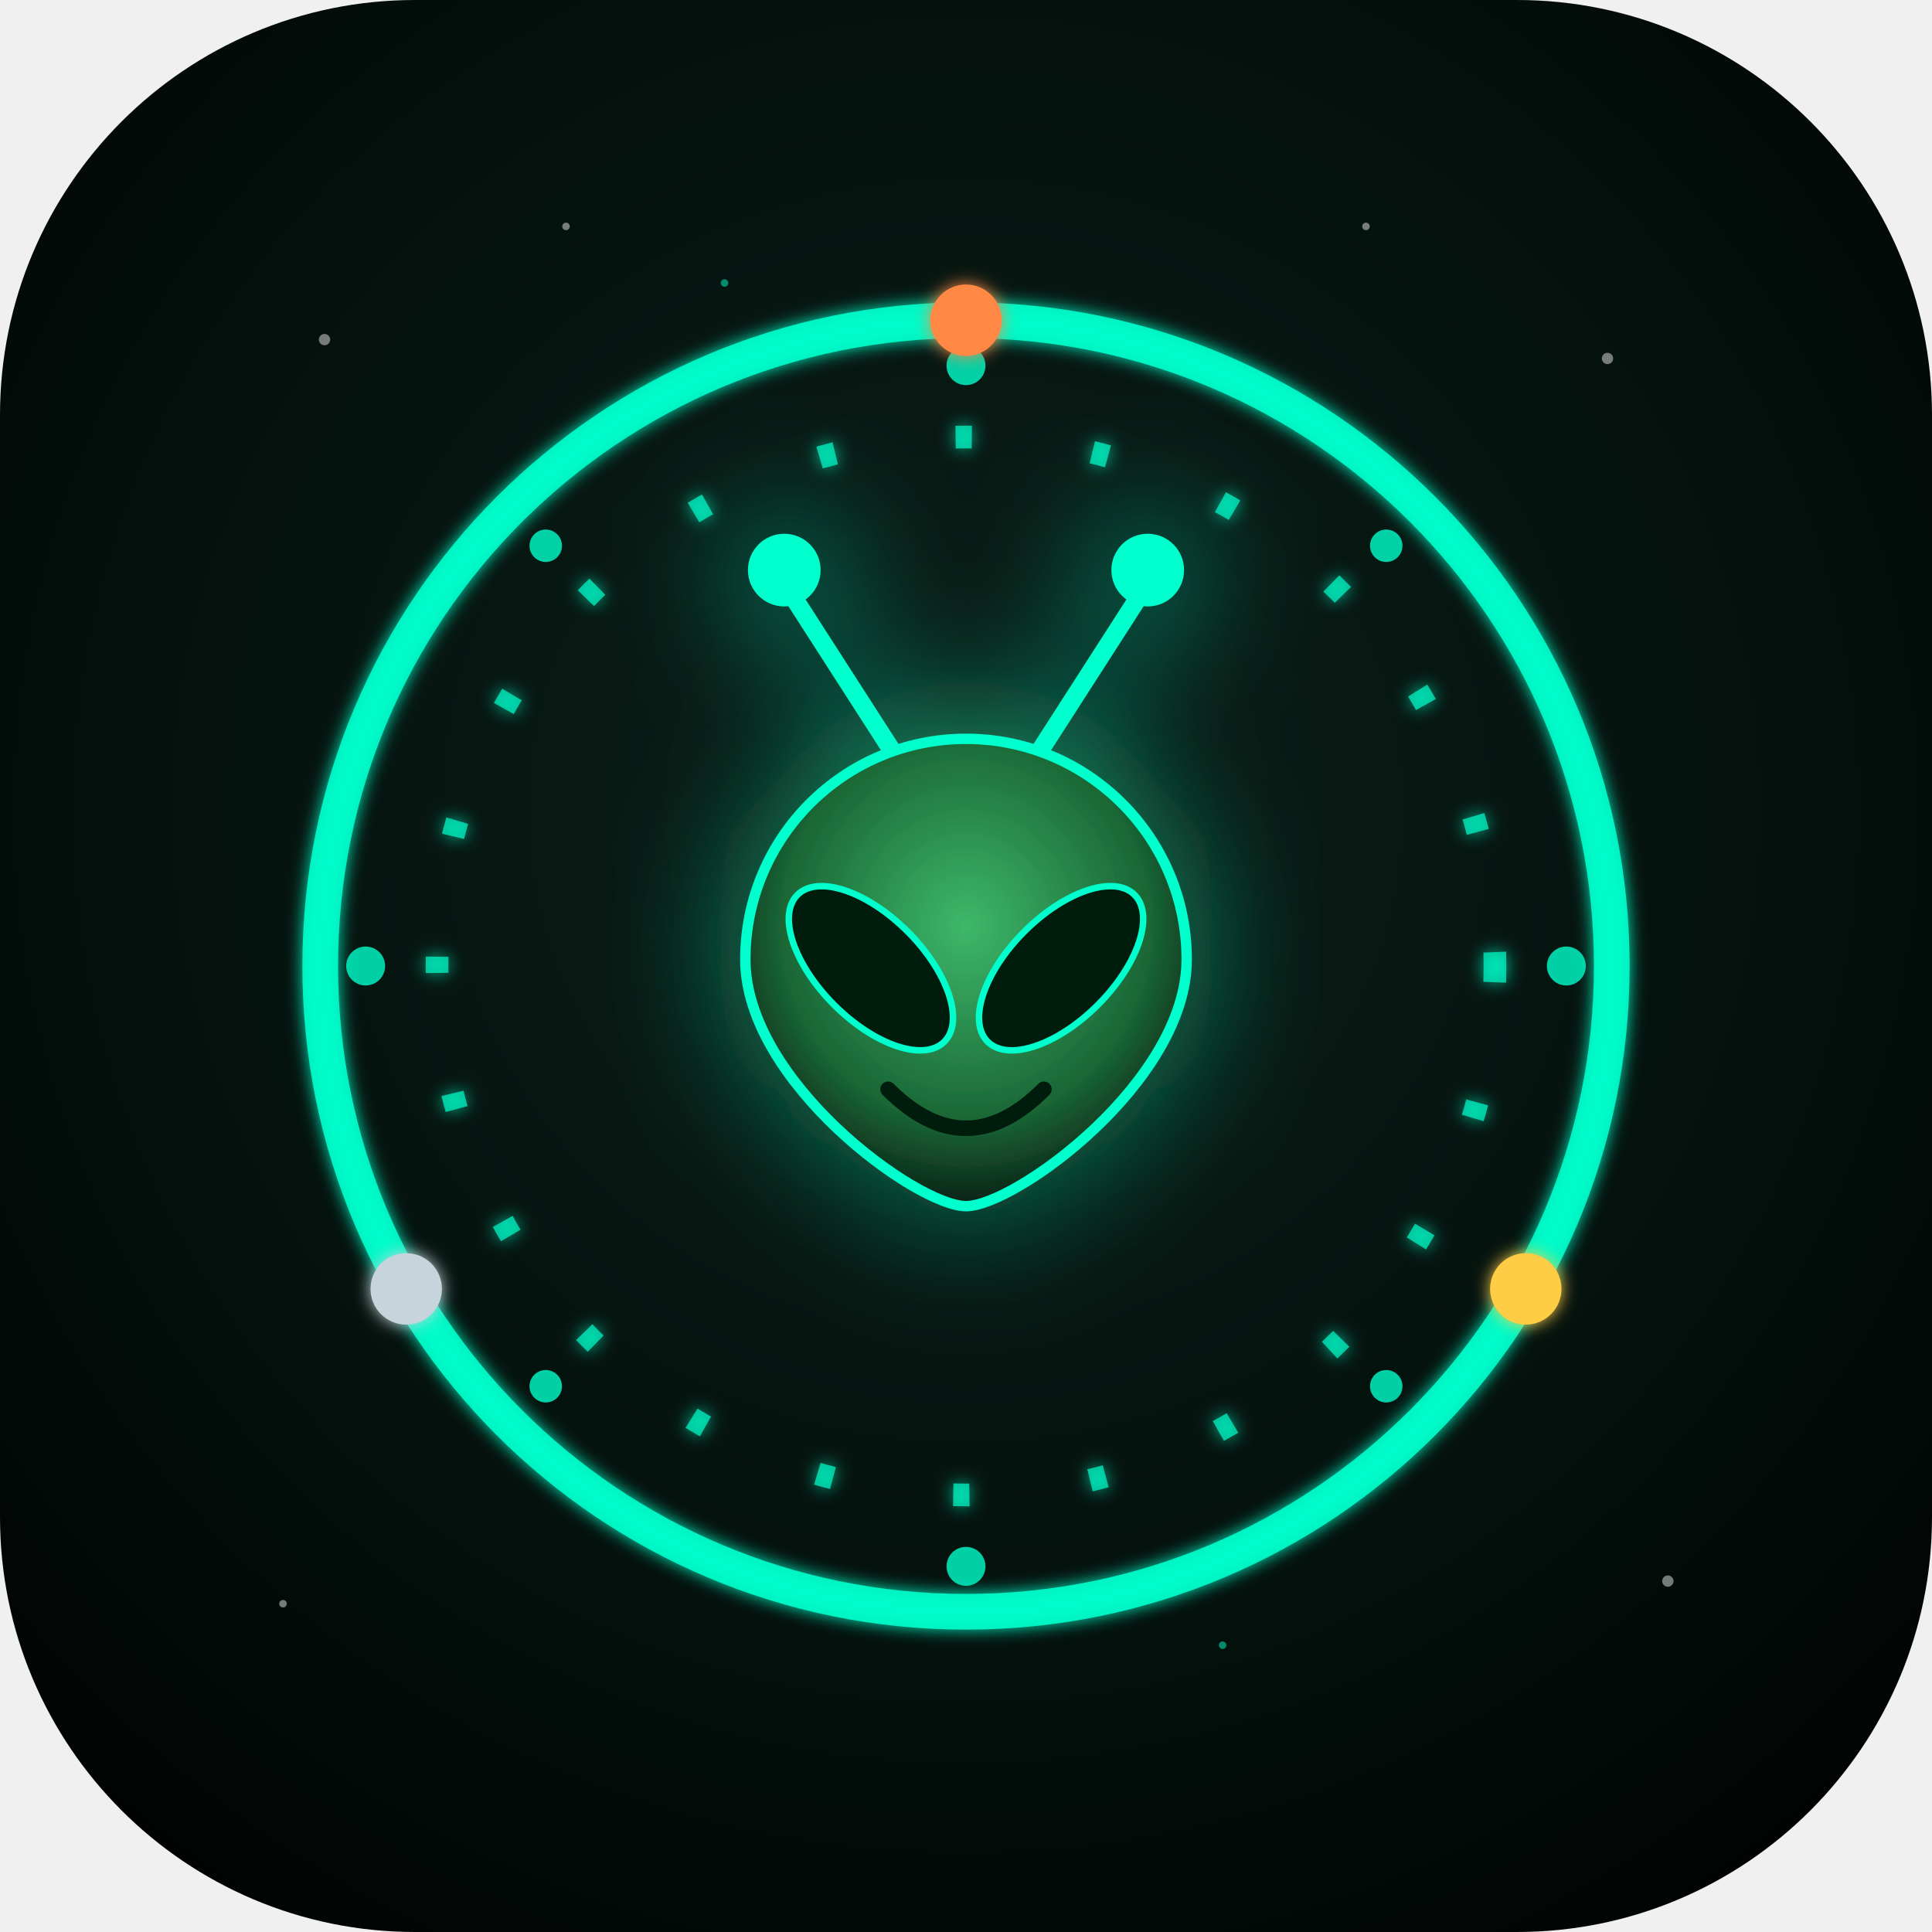
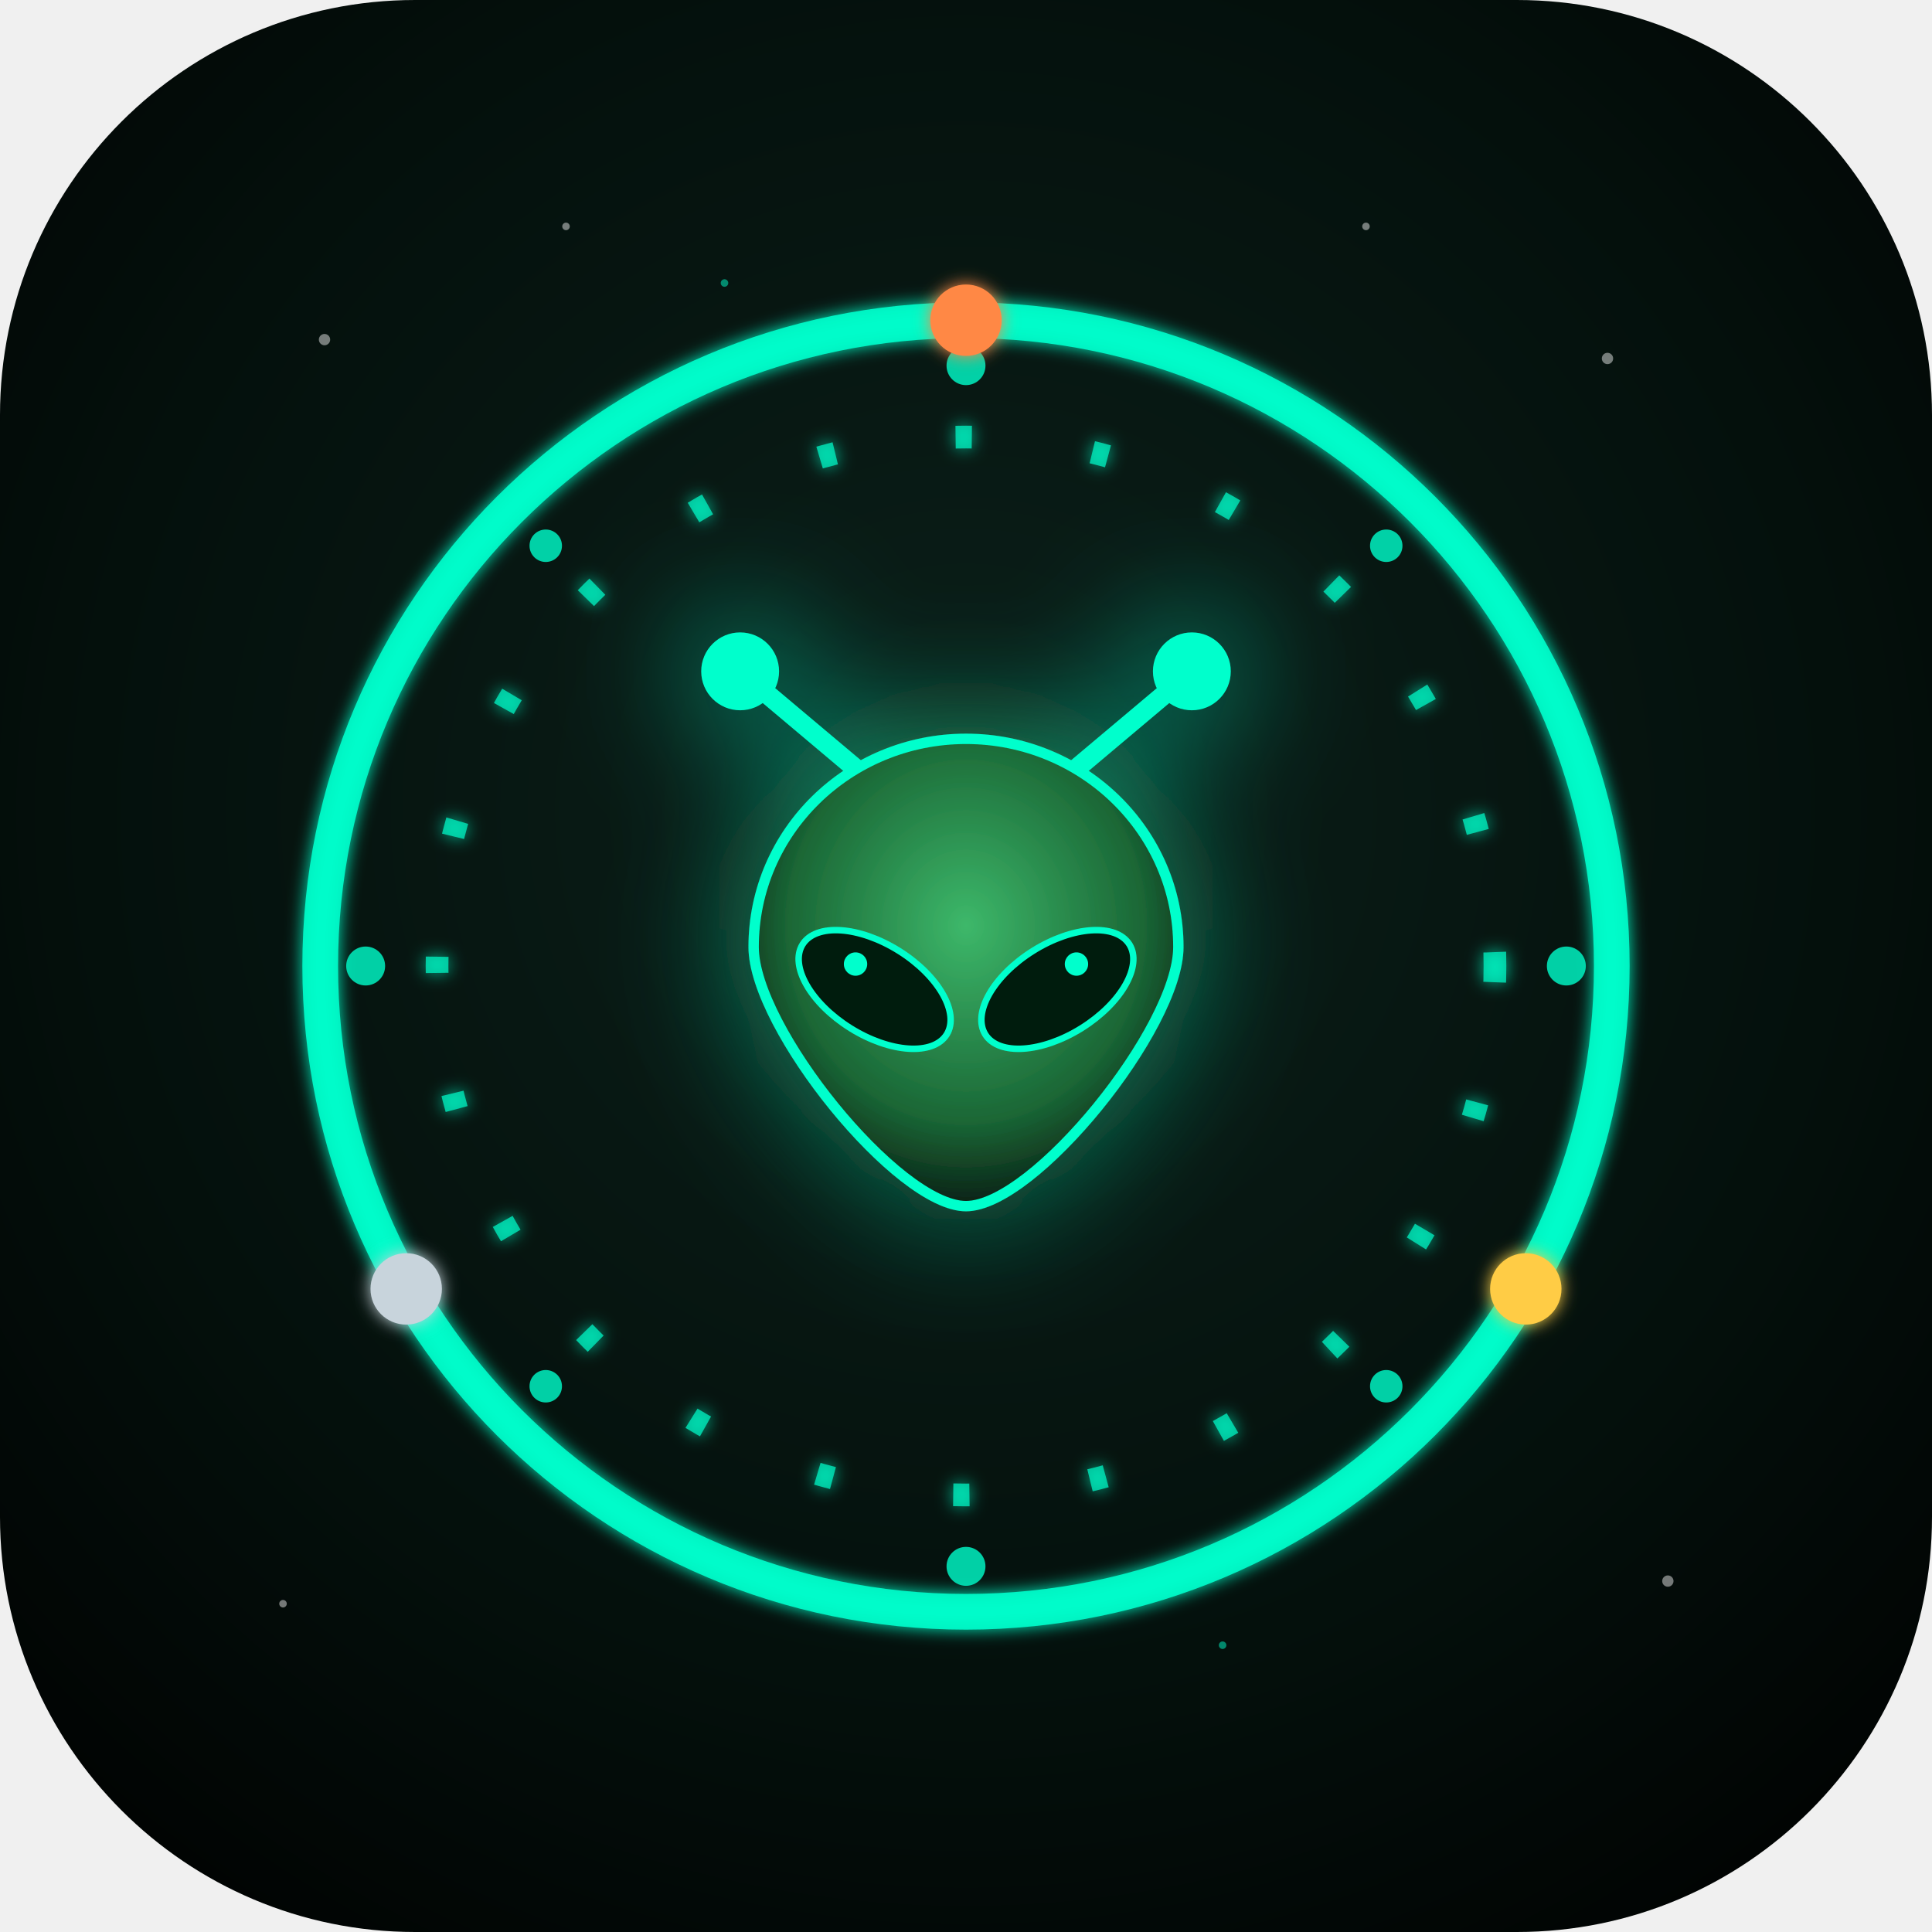
<svg xmlns="http://www.w3.org/2000/svg" viewBox="0 0 1024 1024">
  <defs>
    <radialGradient id="bg" cx="50%" cy="42%" r="75%">
      <stop offset="0%" stop-color="#0b201a" />
      <stop offset="60%" stop-color="#04100c" />
      <stop offset="100%" stop-color="#000000" />
    </radialGradient>
    <radialGradient id="head" cx="50%" cy="40%" r="60%">
      <stop offset="0%" stop-color="#3db86a" />
      <stop offset="70%" stop-color="#1a6635" />
      <stop offset="100%" stop-color="#0a2016" />
    </radialGradient>
    <filter id="glow" x="-30%" y="-30%" width="160%" height="160%">
      <feGaussianBlur stdDeviation="5" result="b" />
      <feMerge>
        <feMergeNode in="b" />
        <feMergeNode in="SourceGraphic" />
      </feMerge>
    </filter>
  </defs>
  <rect width="1024" height="1024" rx="220" fill="url(#bg)" />
  <g fill="#ffffff" opacity="0.45">
    <circle cx="172" cy="180" r="3" />
    <circle cx="300" cy="120" r="2" />
    <circle cx="724" cy="120" r="2" />
    <circle cx="852" cy="190" r="3" />
    <circle cx="150" cy="850" r="2" />
    <circle cx="884" cy="838" r="3" />
  </g>
  <g fill="#00ffcc" opacity="0.5">
    <circle cx="384" cy="150" r="2" />
    <circle cx="648" cy="872" r="2" />
  </g>
  <g transform="translate(512,512) scale(0.86) translate(-512,-512)">
    <g filter="url(#glow)">
      <circle cx="512" cy="512" r="398" fill="none" stroke="#00ffcc" stroke-width="22" opacity="0.9" />
      <circle cx="512" cy="512" r="326" fill="none" stroke="#00ffcc" stroke-width="14" stroke-dasharray="10 75" opacity="0.7" />
    </g>
    <g fill="#00ffcc" opacity="0.8">
      <circle cx="512" cy="142" r="12" />
      <circle cx="512" cy="882" r="12" />
      <circle cx="142" cy="512" r="12" />
      <circle cx="882" cy="512" r="12" />
      <circle cx="253" cy="253" r="10" />
      <circle cx="771" cy="253" r="10" />
      <circle cx="253" cy="771" r="10" />
      <circle cx="771" cy="771" r="10" />
    </g>
    <g transform="translate(368,372) scale(8)" filter="url(#glow)">
-       <line x1="13" y1="2" x2="4" y2="-12" stroke="#00ffcc" stroke-width="1.4" stroke-linecap="round" />
-       <circle cx="4" cy="-13" r="2.8" fill="#00ffcc" />
-       <line x1="23" y1="2" x2="32" y2="-12" stroke="#00ffcc" stroke-width="1.4" stroke-linecap="round" />
-       <circle cx="32" cy="-13" r="2.8" fill="#00ffcc" />
-       <path fill="url(#head)" stroke="#00ffcc" stroke-width="0.8" d="M35 17c0 9.389-13.223 19-17 19-3.778 0-17-9.611-17-19S8.611 0 18 0s17 7.611 17 17z" />
-       <path fill="#001a0e" stroke="#00ffcc" stroke-width="0.5" d="M13.503 14.845c3.124 3.124 4.39 6.923 2.828 8.485-1.562 1.562-5.361.297-8.485-2.828-3.125-3.124-4.391-6.923-2.828-8.485s5.361-.296 8.485 2.828zm8.994 0c-3.124 3.124-4.39 6.923-2.828 8.485 1.562 1.562 5.361.297 8.485-2.828 3.125-3.125 4.391-6.923 2.828-8.485-1.562-1.562-5.361-.297-8.485 2.828z" />
-       <path fill="none" stroke="#001a0e" stroke-width="1.2" stroke-linecap="round" d="M12 27 Q18 33 24 27" />
+       <line x1="10.32" y1="2.98" x2="0.6" y2="-5.2" stroke="#00ffcc" stroke-width="1.5" stroke-linecap="round" />
+       <circle cx="0.6" cy="-5.2" r="3" fill="#00ffcc" />
+       <line x1="25.68" y1="2.98" x2="35.4" y2="-5.2" stroke="#00ffcc" stroke-width="1.5" stroke-linecap="round" />
+       <circle cx="35.4" cy="-5.2" r="3" fill="#00ffcc" />
+       <path fill="url(#head)" stroke="#00ffcc" stroke-width="0.8" d="M1.64 16.04A16.36 16.04 0 0 1 34.36 16.04C34.36 22.24 23.25 36 18 36C12.75 36 1.64 22.24 1.64 16.04Z" />
+       <path fill="#001a0e" stroke="#00ffcc" stroke-width="0.5" d="M5.41 15.84A6.55 3.52 32 0 0 9.1 22.29A6.55 3.52 32 0 0 16.51 22.78A6.55 3.52 32 0 0 12.83 16.33A6.55 3.52 32 0 0 5.41 15.84ZM19.49 22.78A6.55 3.52 -32 0 0 26.9 22.29A6.55 3.52 -32 0 0 30.59 15.84A6.55 3.52 -32 0 0 23.17 16.33A6.55 3.52 -32 0 0 19.49 22.78Z" />
+       <circle cx="9.49" cy="17.35" r="0.9" fill="#00ffcc" />
+       <circle cx="26.51" cy="17.35" r="0.9" fill="#00ffcc" />
    </g>
    <circle cx="512" cy="114" r="22" fill="#ff8844" filter="url(#glow)" />
    <circle cx="857" cy="711" r="22" fill="#ffcc44" filter="url(#glow)" />
    <circle cx="167" cy="711" r="22" fill="#c8d4dc" filter="url(#glow)" />
  </g>
</svg>
